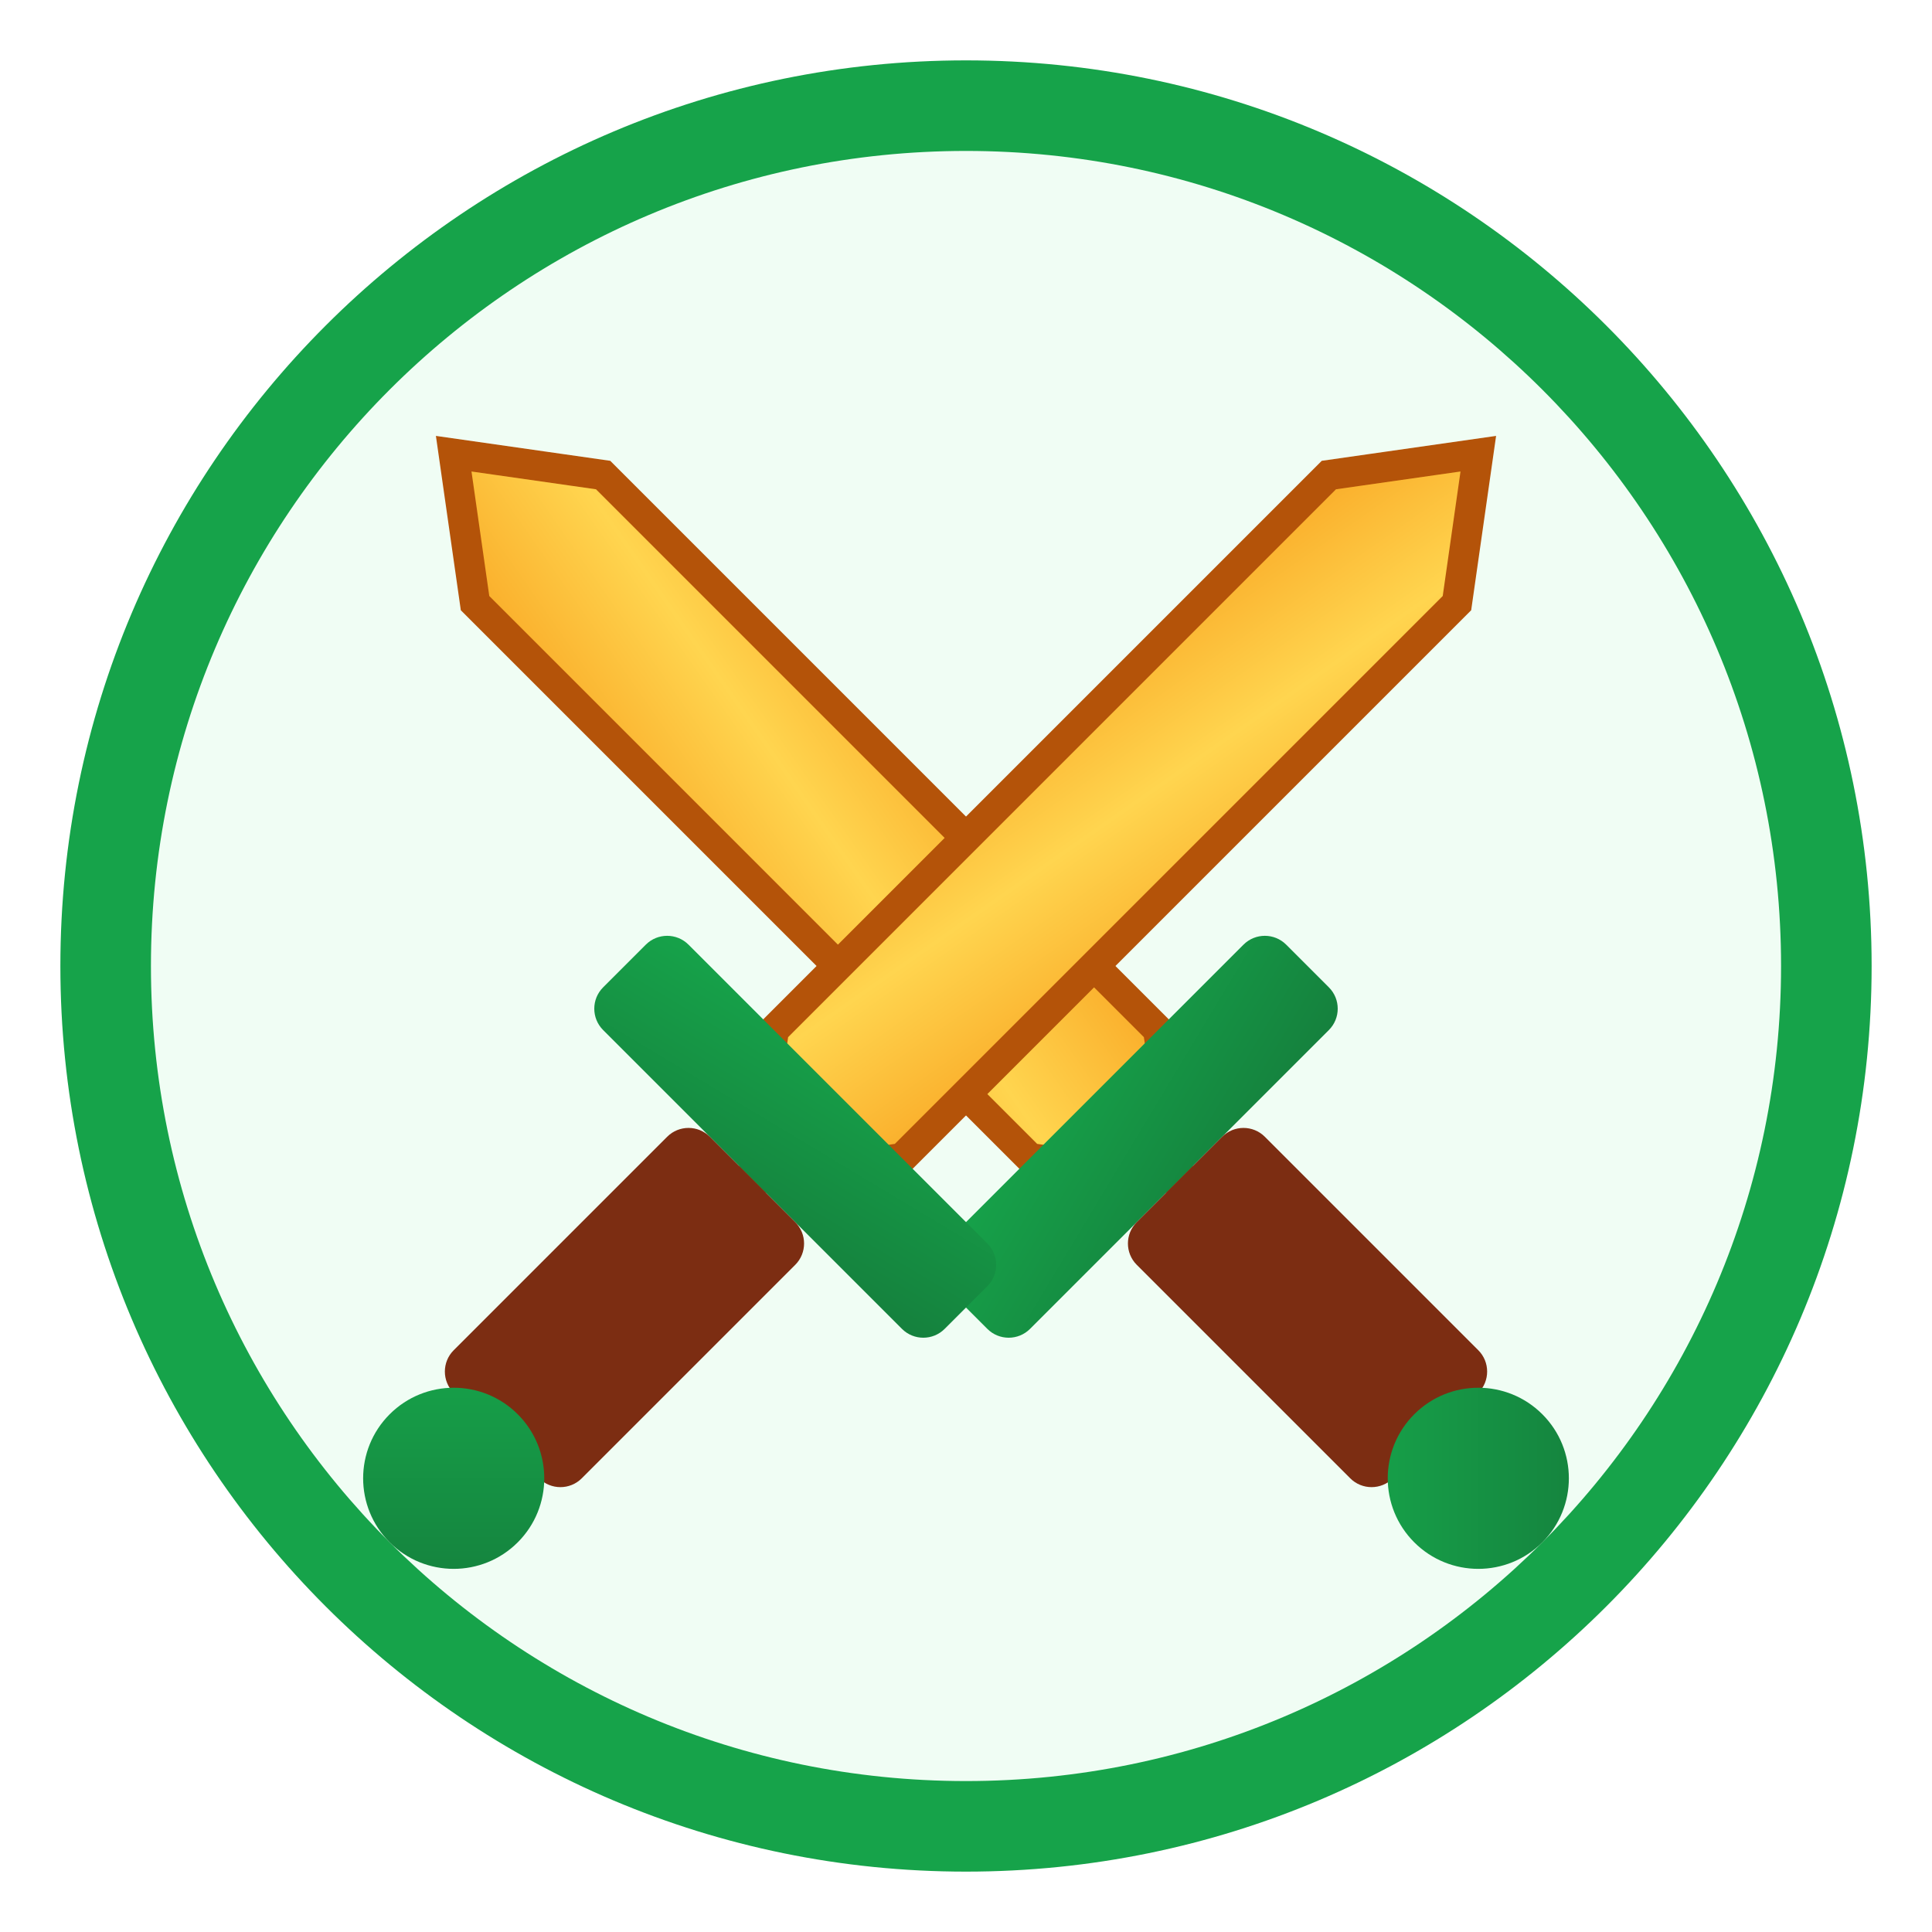
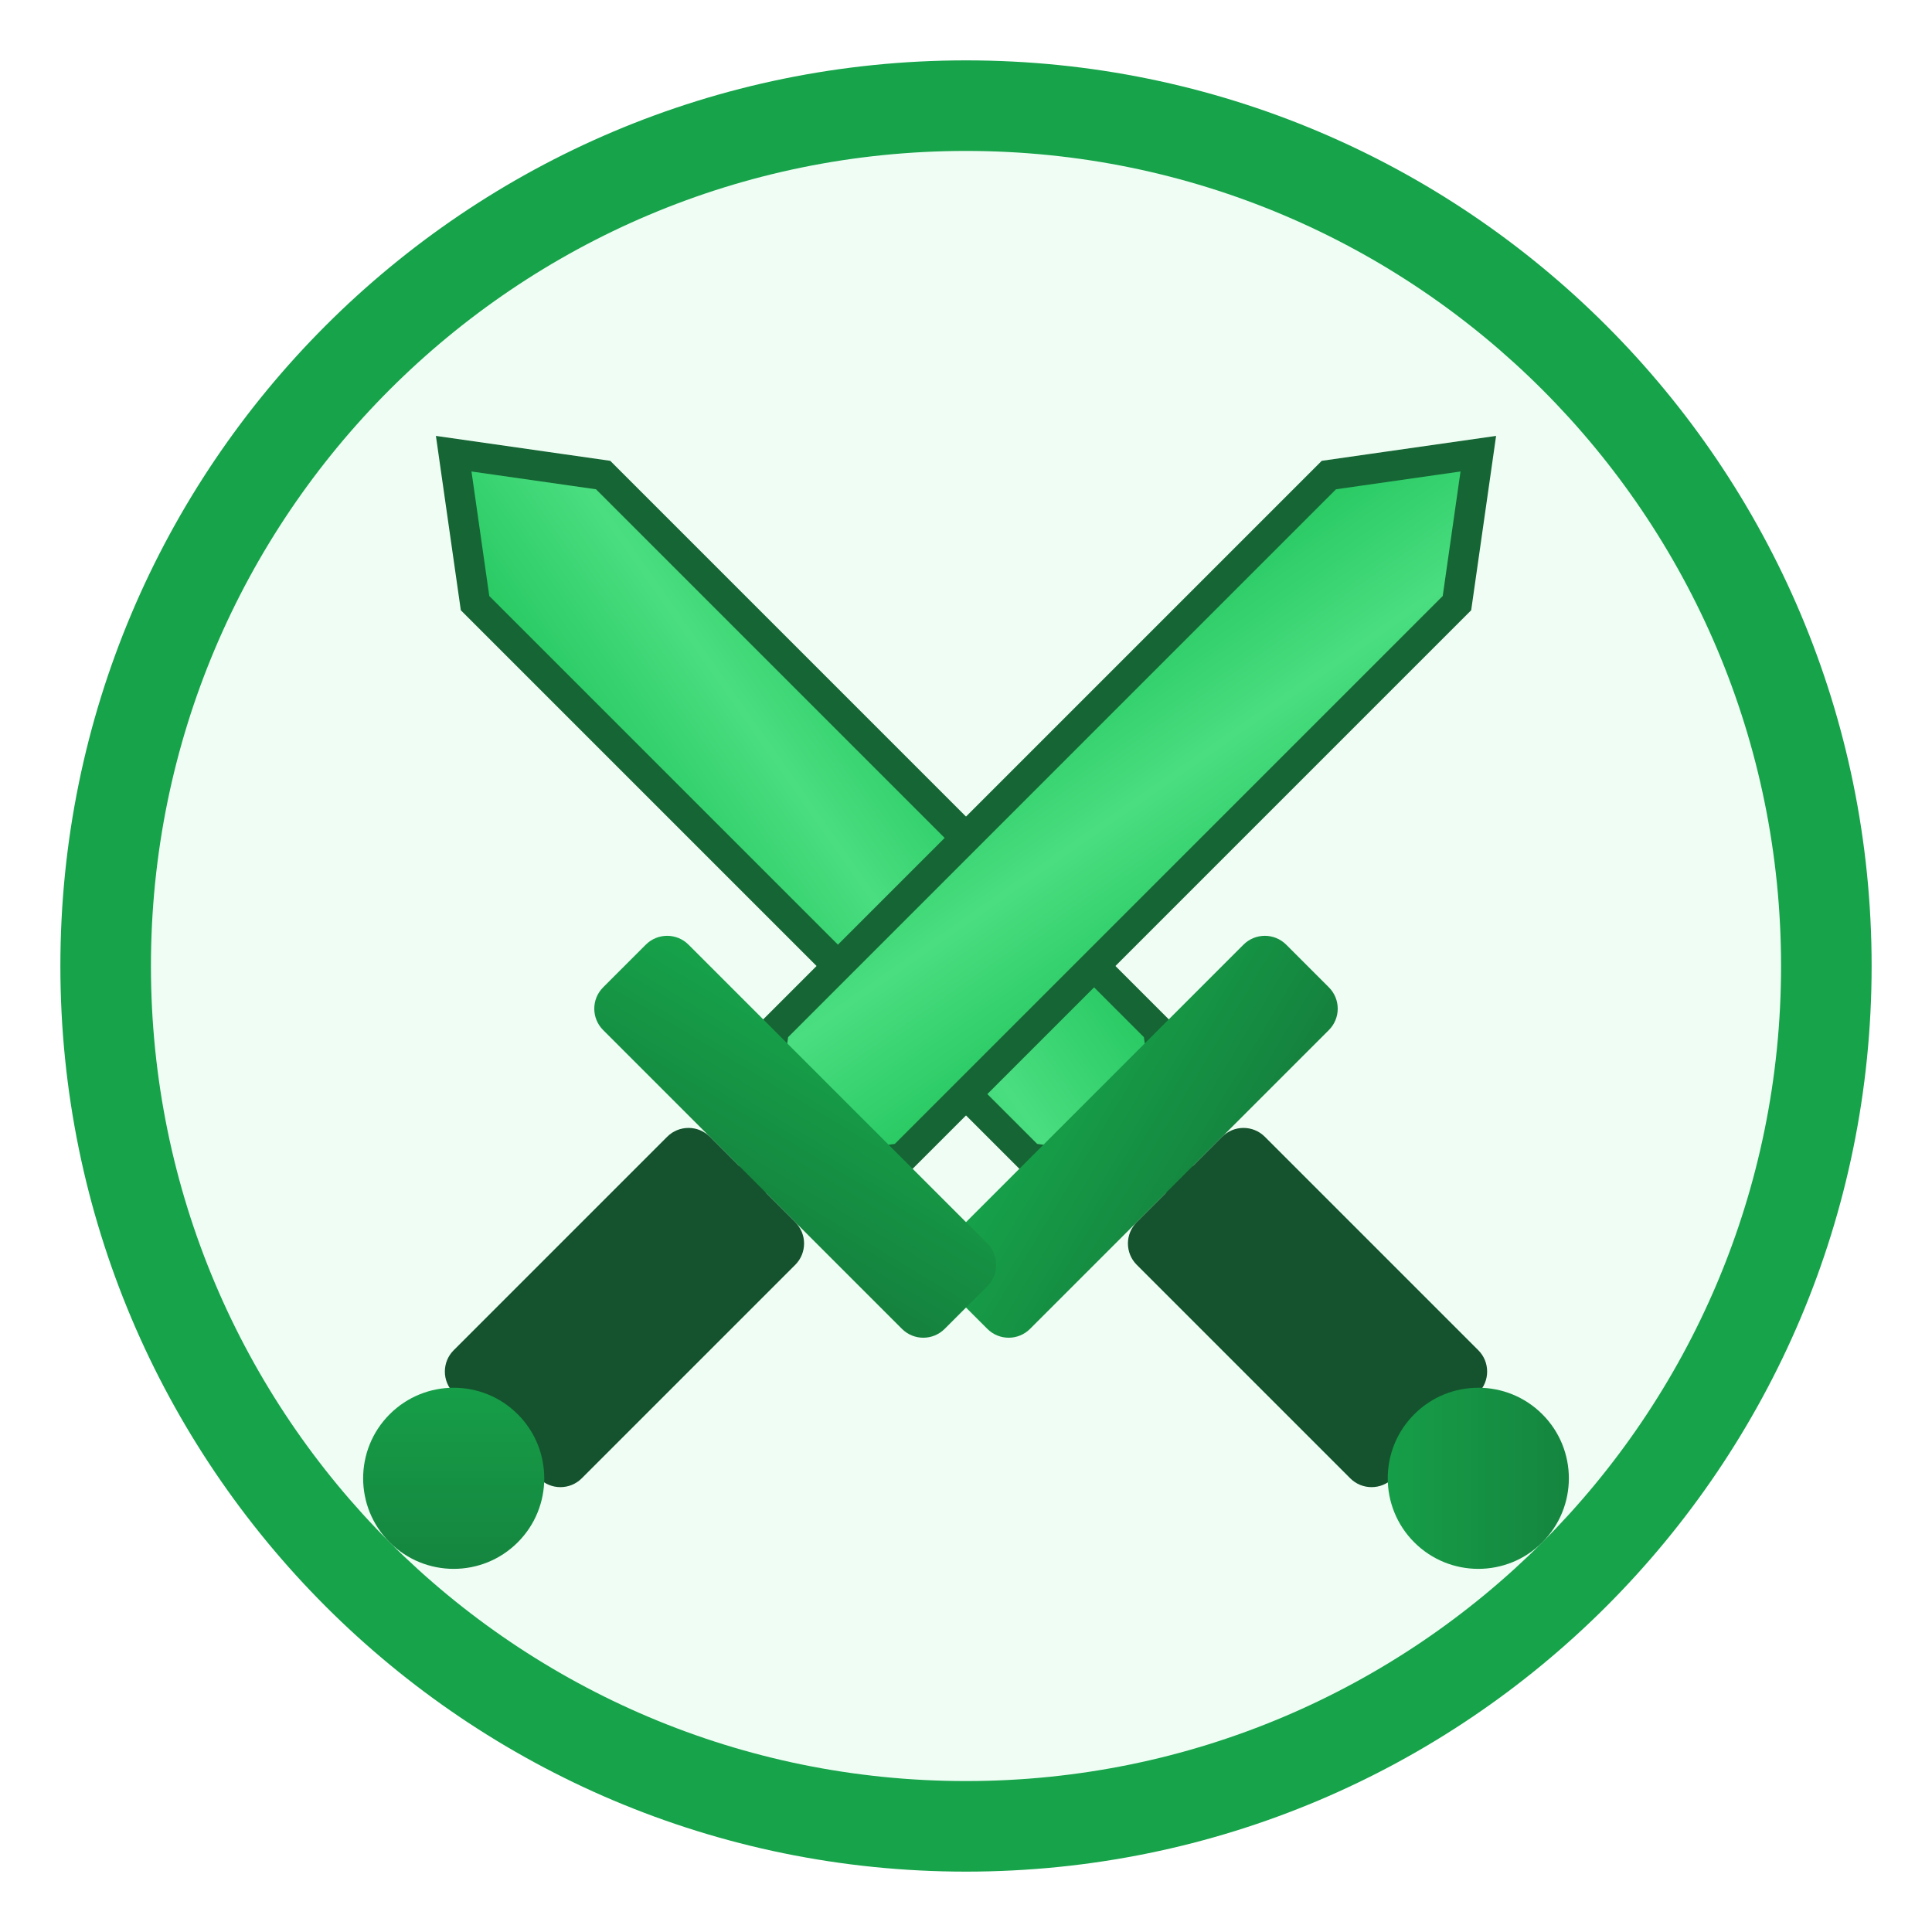
<svg xmlns="http://www.w3.org/2000/svg" viewBox="0 0 64 64">
  <defs>
    <linearGradient id="blade" x1="0%" y1="0%" x2="100%" y2="100%">
-       <stop offset="0%" style="stop-color:#f9a825" />
-       <stop offset="50%" style="stop-color:#ffd54f" />
-       <stop offset="100%" style="stop-color:#f9a825" />
+       <stop offset="0%" style="stop-color:#22c55e" />
+       <stop offset="50%" style="stop-color:#4ade80" />
+       <stop offset="100%" style="stop-color:#22c55e" />
    </linearGradient>
    <linearGradient id="handle" x1="0%" y1="0%" x2="100%" y2="100%">
      <stop offset="0%" style="stop-color:#16a34a" />
      <stop offset="100%" style="stop-color:#15803d" />
    </linearGradient>
  </defs>
  <circle cx="32" cy="32" r="30" fill="#16a34a" />
  <circle cx="32" cy="32" r="27" fill="#f0fdf4" />
  <g transform="rotate(-45 32 32)">
-     <path d="M32 8 L35 12 L35 38 L32 42 L29 38 L29 12 Z" fill="url(#blade)" stroke="#b45309" stroke-width="1" />
+     <path d="M32 8 L35 12 L35 38 L32 42 L29 38 L29 12 Z" fill="url(#blade)" stroke="#166534" stroke-width="1" />
    <rect x="24" y="38" width="16" height="4" rx="1" fill="url(#handle)" />
-     <rect x="29" y="42" width="6" height="12" rx="1" fill="#7c2d12" />
+     <rect x="29" y="42" width="6" height="12" rx="1" fill="#14532d" />
    <circle cx="32" cy="56" r="3" fill="url(#handle)" />
  </g>
  <g transform="rotate(45 32 32)">
-     <path d="M32 8 L35 12 L35 38 L32 42 L29 38 L29 12 Z" fill="url(#blade)" stroke="#b45309" stroke-width="1" />
+     <path d="M32 8 L35 12 L35 38 L32 42 L29 38 L29 12 Z" fill="url(#blade)" stroke="#166534" stroke-width="1" />
    <rect x="24" y="38" width="16" height="4" rx="1" fill="url(#handle)" />
-     <rect x="29" y="42" width="6" height="12" rx="1" fill="#7c2d12" />
+     <rect x="29" y="42" width="6" height="12" rx="1" fill="#14532d" />
    <circle cx="32" cy="56" r="3" fill="url(#handle)" />
  </g>
</svg>
